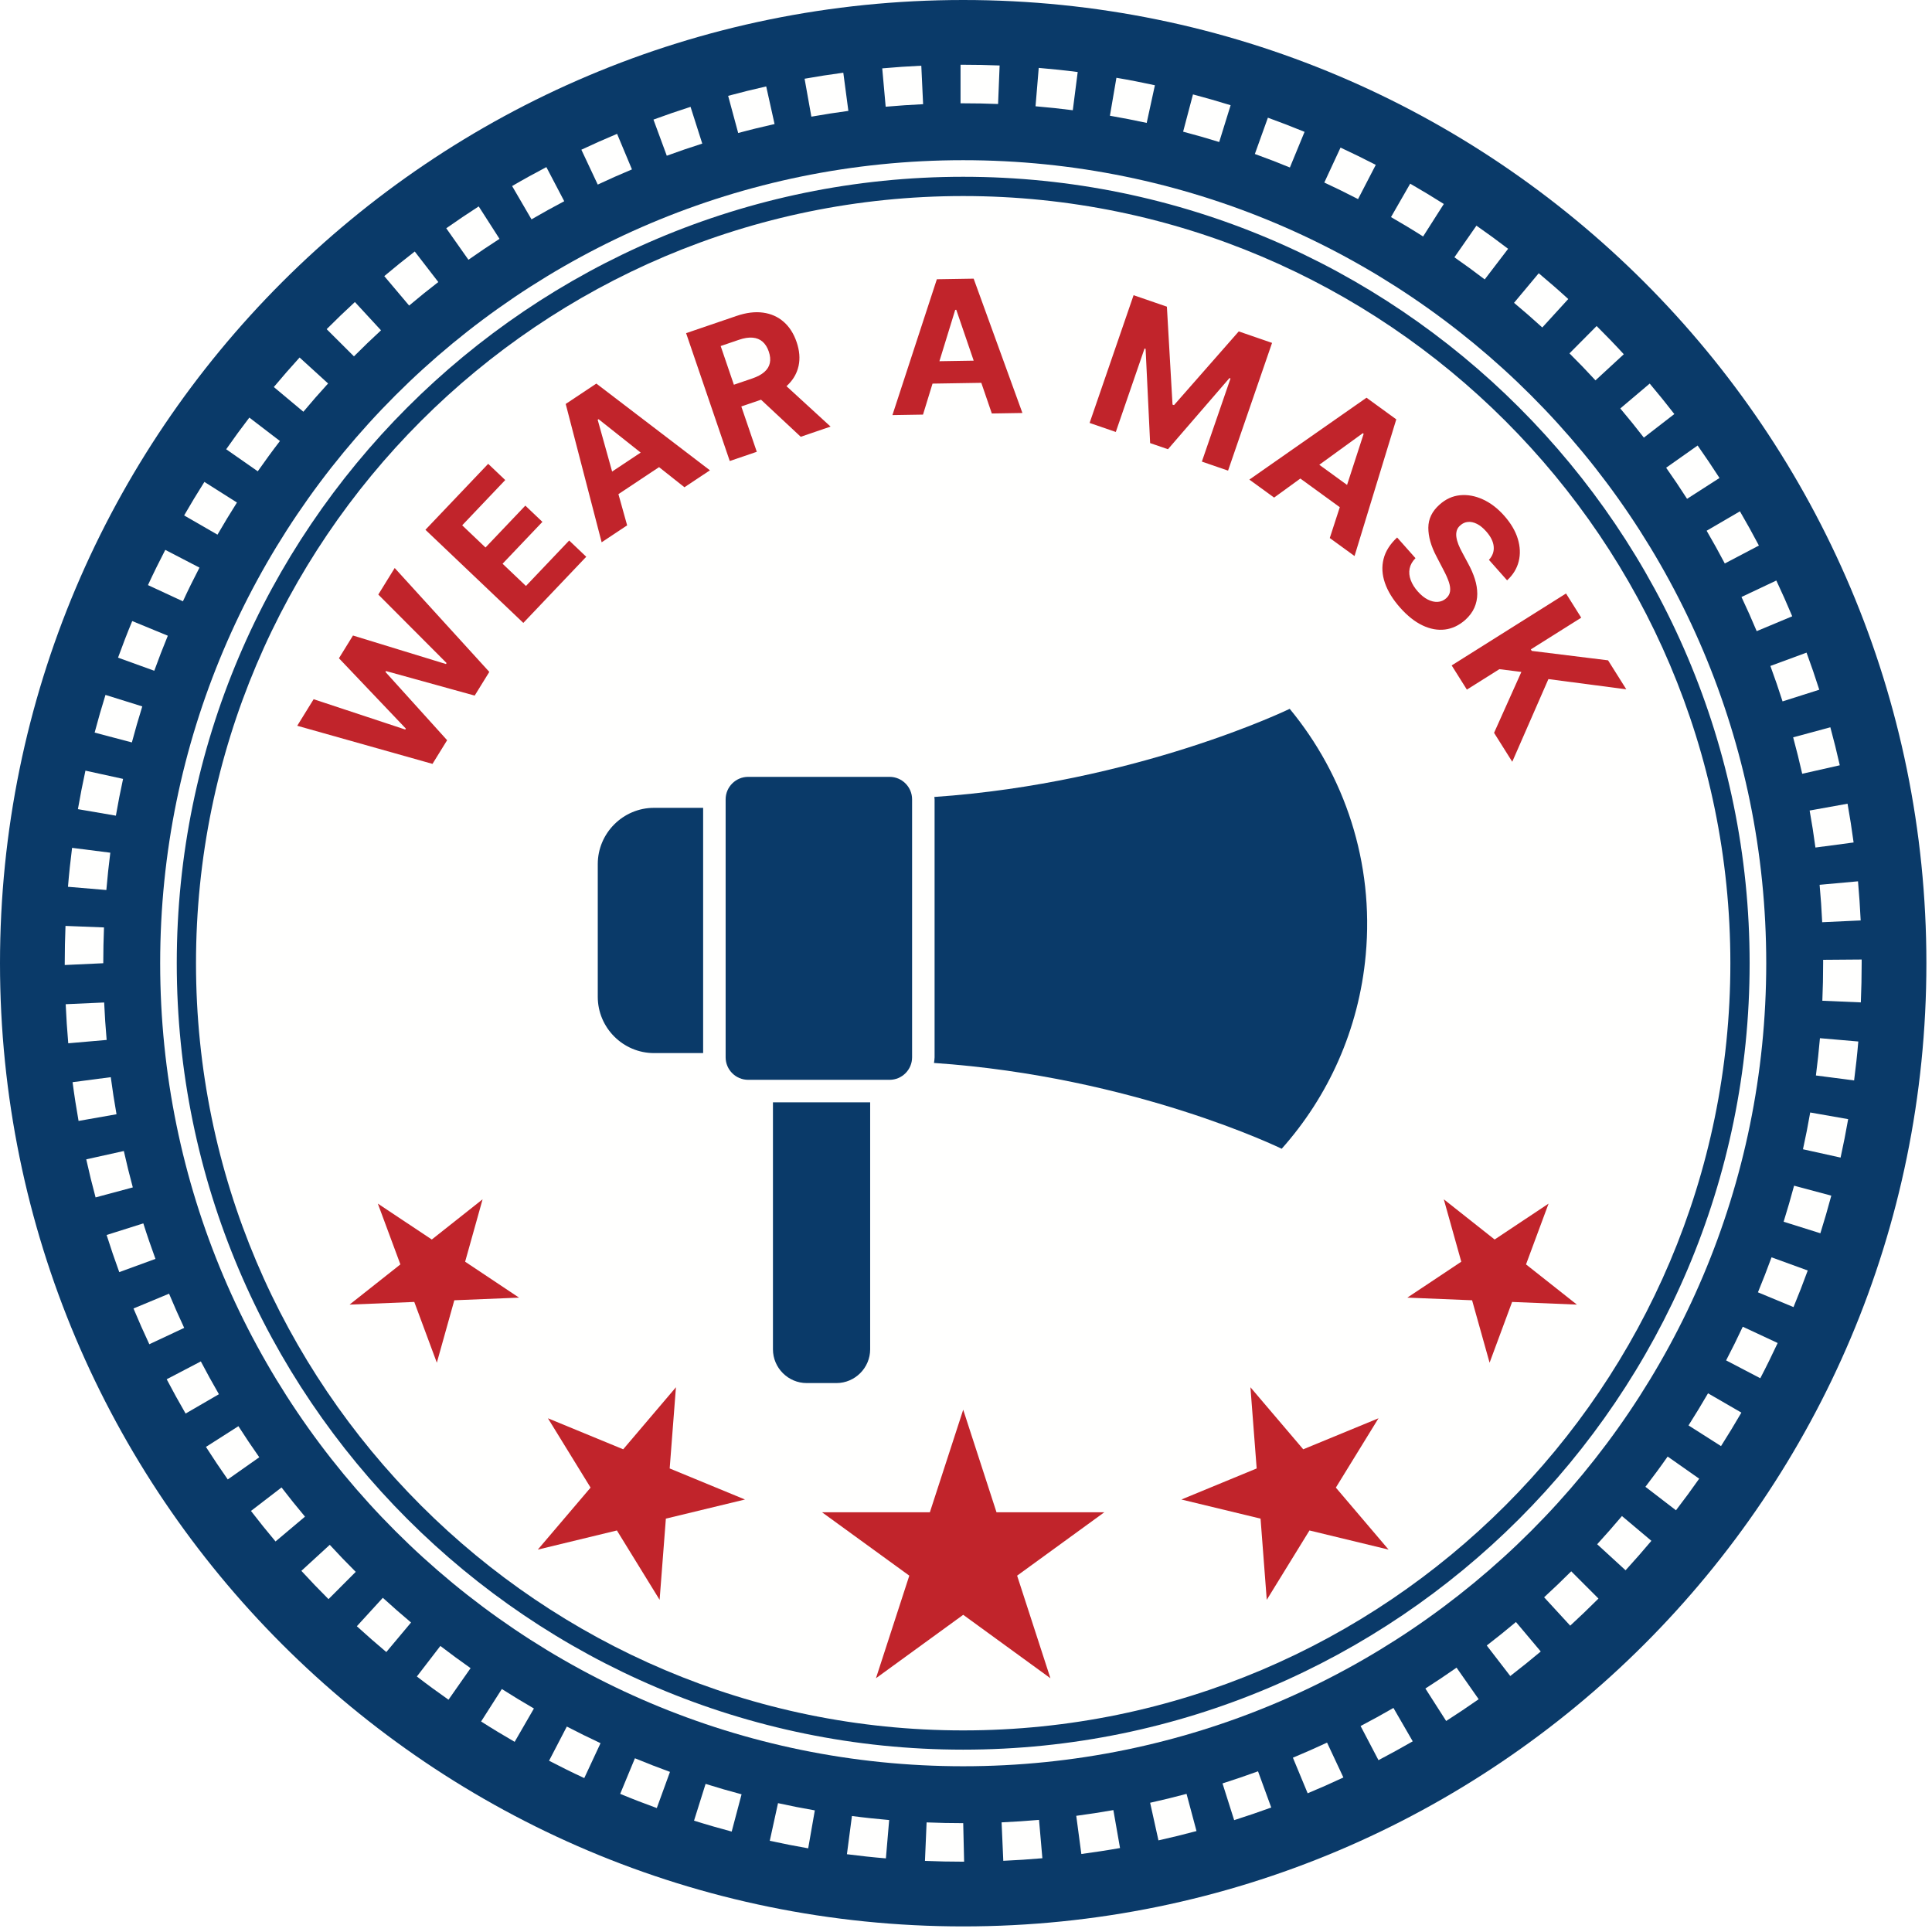
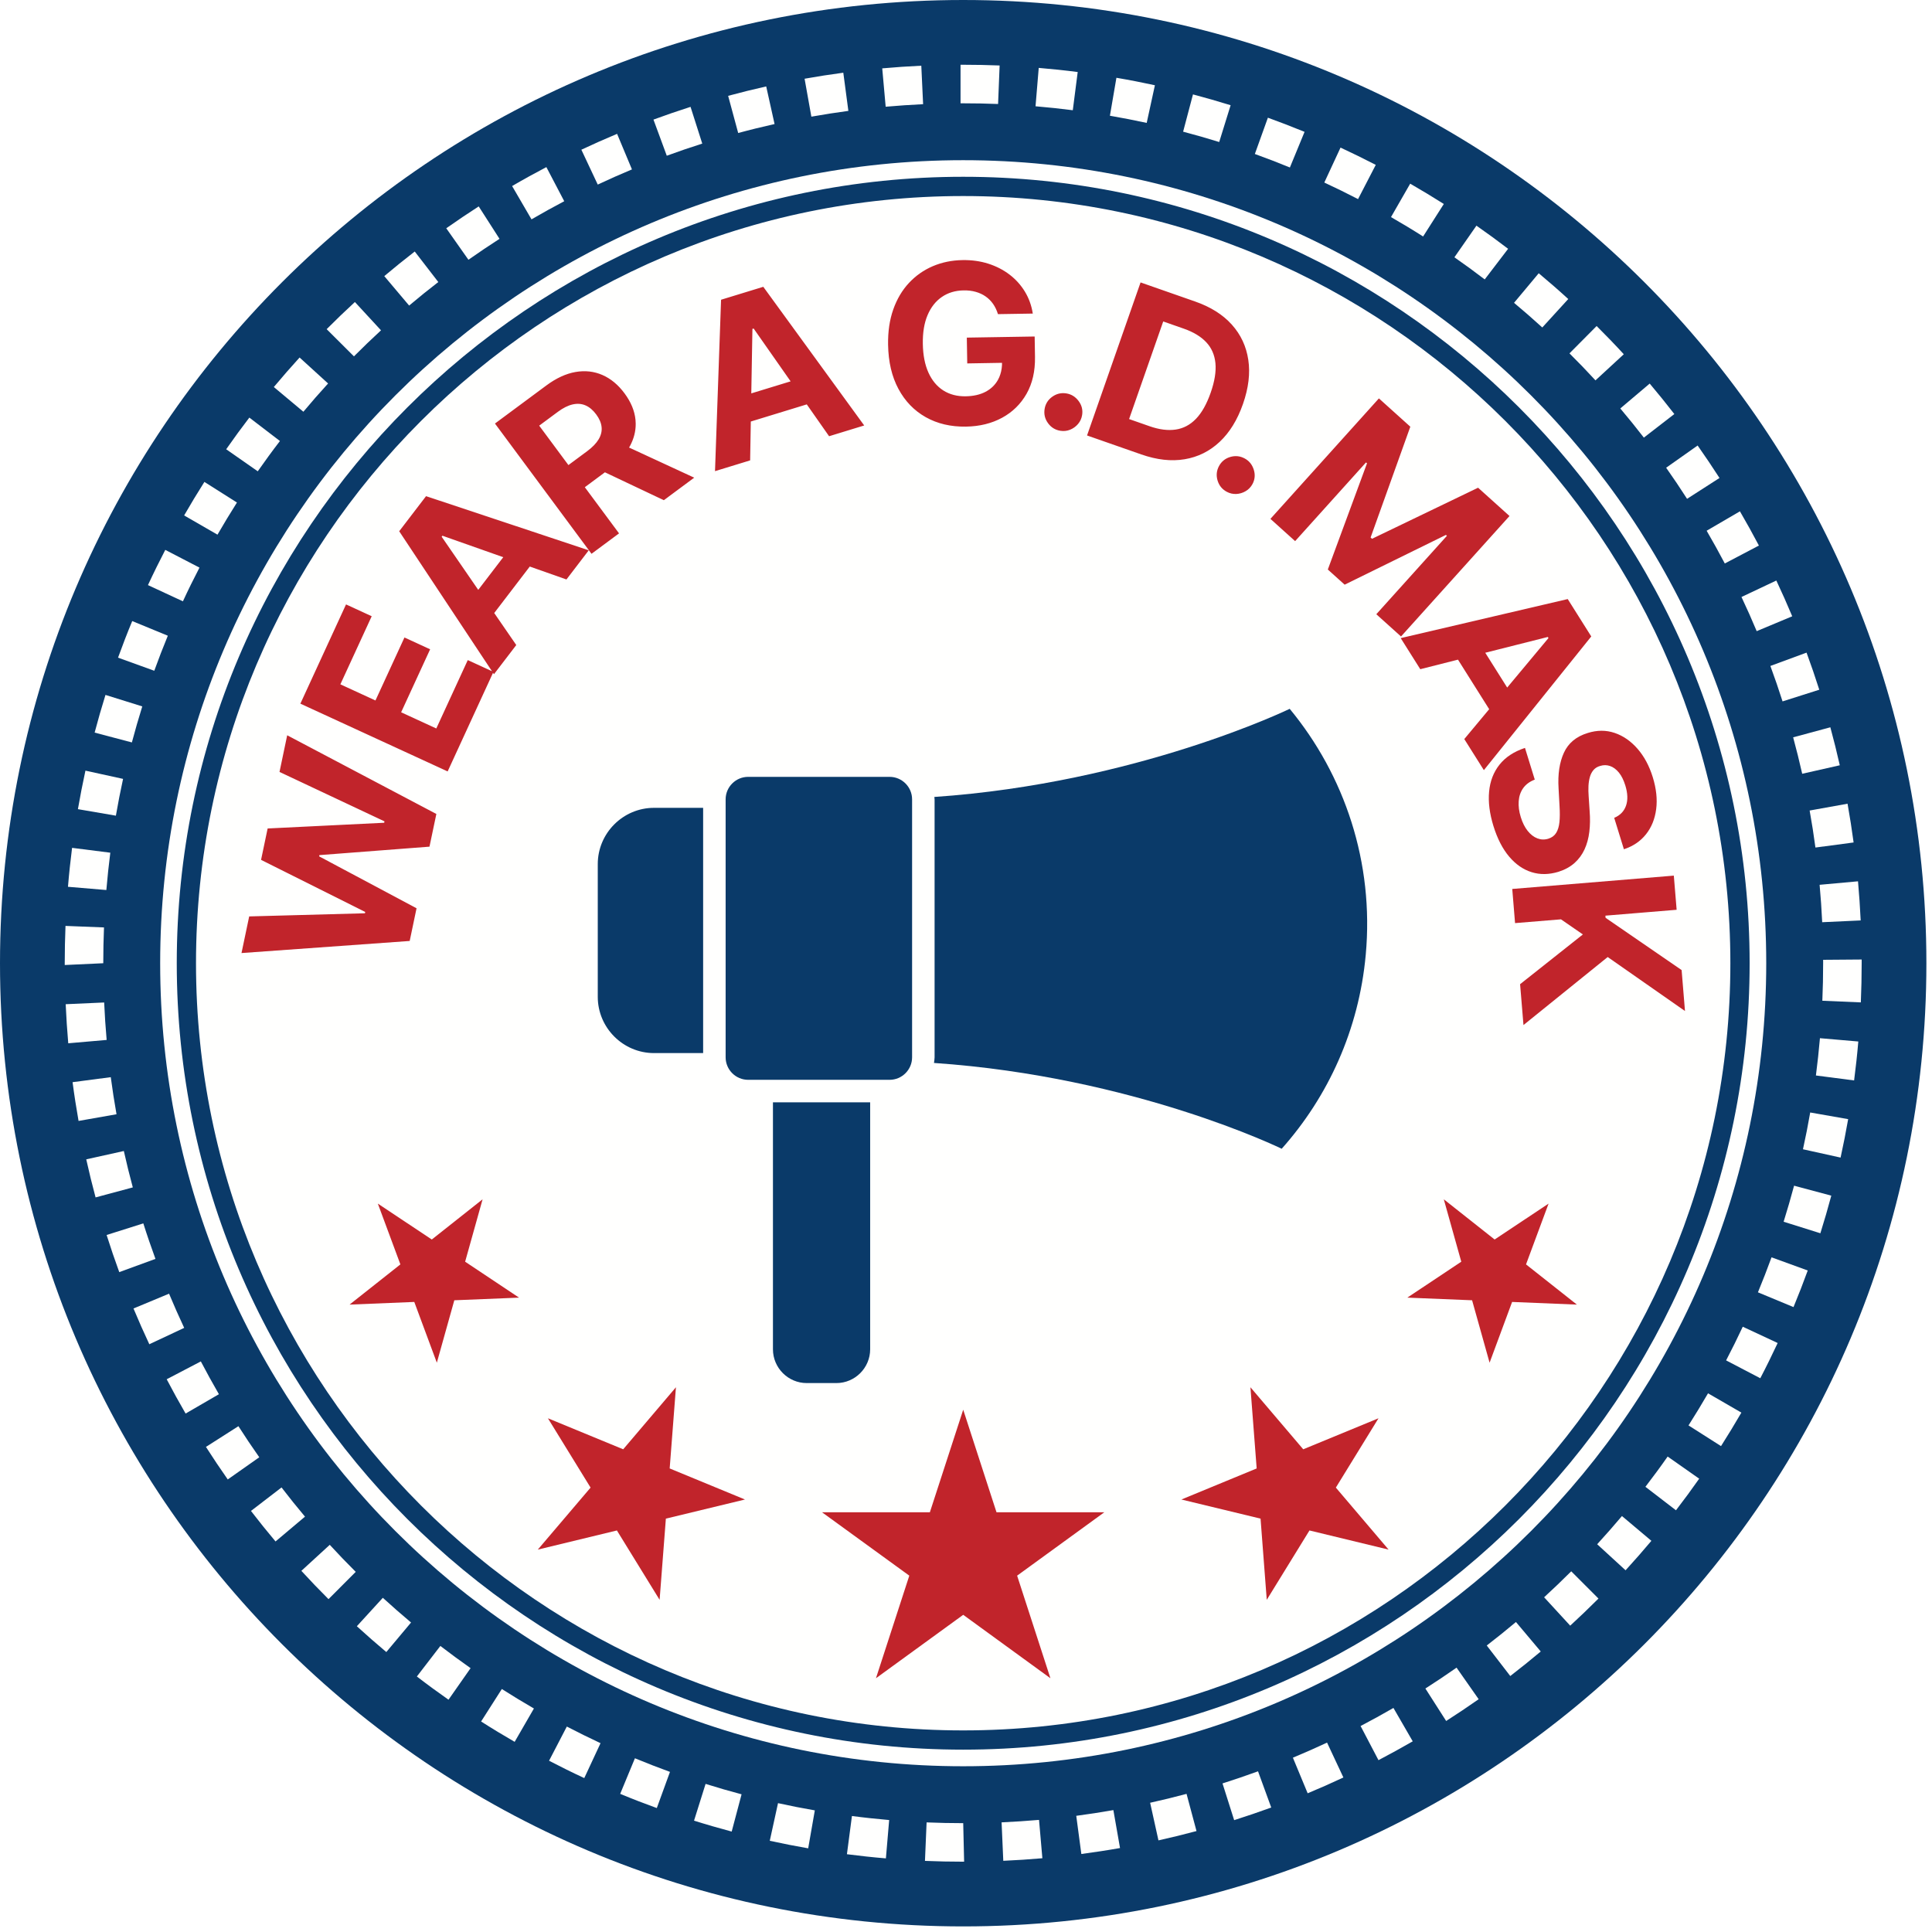
<svg xmlns="http://www.w3.org/2000/svg" width="104px" height="104px" viewBox="0 0 104 104" version="1.1">
  <g id="Page-1" stroke="none" stroke-width="1" fill="none" fill-rule="evenodd">
    <g id="pin4" transform="translate(0, 0)">
-       <path d="M103.698,51.851 C103.698,80.484 80.486,103.699 51.85,103.699 C23.215,103.699 4.97379915e-14,80.484 4.97379915e-14,51.851 C4.97379915e-14,23.214 23.215,-2.13162821e-14 51.85,-2.13162821e-14 C80.486,-2.13162821e-14 103.698,23.214 103.698,51.851" id="Fill-225" fill="#0A3A69" />
-       <path d="M95.077,51.851 C95.077,75.723 75.724,95.078 51.848,95.078 C27.976,95.078 8.622,75.723 8.622,51.851 C8.622,27.976 27.976,8.623 51.848,8.623 C75.724,8.623 95.077,27.976 95.077,51.851" id="Fill-226" fill="#FFFFFE" />
+       <path d="M103.698,51.851 C103.698,80.484 80.486,103.699 51.85,103.699 C23.215,103.699 0,80.484 0,51.851 C0,23.214 23.215,0 51.85,0 C80.486,0 103.698,23.214 103.698,51.851" id="Fill-225" fill="#0A3A69" />
+       <path d="M51.848,95.078 C27.976,95.078 8.622,75.723 8.622,51.851 C8.622,27.976 27.976,8.623 51.848,8.623 C75.724,8.623 95.077,27.976 95.077,51.851 C95.077,75.723 75.724,95.078 51.848,95.078 Z" id="Fill-226" fill="#FFFFFE" />
      <path d="M35.206,43.486 C33.54,43.486 32.178,44.848 32.178,46.514 L32.178,53.659 C32.178,55.325 33.54,56.688 35.206,56.688 L37.85,56.688 L37.85,43.486 L35.206,43.486" id="Fill-227" fill="#0A3A69" />
      <path d="M41.608,72.633 C41.608,73.633 42.426,74.451 43.424,74.451 L45.024,74.451 C46.023,74.451 46.841,73.633 46.841,72.633 L46.841,59.338 L41.608,59.338 L41.608,72.633" id="Fill-228" fill="#0A3A69" />
      <path d="M49.098,43.029 C49.098,42.361 48.553,41.818 47.886,41.818 L40.275,41.818 C39.606,41.818 39.061,42.361 39.061,43.029 L39.061,56.916 C39.061,57.584 39.606,58.127 40.275,58.127 L47.886,58.127 C48.553,58.127 49.098,57.584 49.098,56.916 L49.098,43.029" id="Fill-229" fill="#0A3A69" />
      <path d="M69.425,38.156 C69.399,38.17 61.169,42.154 50.296,42.9 C50.296,42.943 50.309,42.984 50.309,43.029 L50.309,56.916 C50.309,57.02 50.289,57.119 50.276,57.219 C61.069,57.957 68.994,61.838 68.994,61.838 C71.493,59.033 73.15,55.431 73.518,51.4 C73.975,46.422 72.376,41.729 69.425,38.156" id="Fill-230" fill="#0A3A69" />
      <polyline id="Fill-231" fill="#C1242B" points="51.85 75.885 53.642 81.406 59.446 81.406 54.752 84.818 56.544 90.34 51.85 86.926 47.153 90.34 48.948 84.818 44.25 81.406 50.055 81.406 51.85 75.885" />
      <polyline id="Fill-232" fill="#C1242B" points="67.311 74.676 70.153 78.016 74.205 76.346 71.909 80.078 74.748 83.416 70.489 82.385 68.19 86.119 67.856 81.748 63.595 80.719 67.647 79.047 67.311 74.676" />
      <polyline id="Fill-233" fill="#C1242B" points="36.386 74.676 33.547 78.016 29.495 76.346 31.791 80.078 28.95 83.416 33.208 82.385 35.507 86.119 35.844 81.748 40.102 80.719 36.049 79.047 36.386 74.676" />
      <polyline id="Fill-234" fill="#C1242B" points="25.978 64.559 23.244 66.723 20.339 64.791 21.553 68.063 18.817 70.227 22.301 70.084 23.515 73.355 24.456 69.994 27.94 69.852 25.038 67.918 25.978 64.559" />
      <polyline id="Fill-235" fill="#C1242B" points="77.72 64.559 80.456 66.723 83.36 64.791 82.146 68.063 84.884 70.227 81.397 70.084 80.185 73.355 79.243 69.994 75.757 69.852 78.661 67.918 77.72 64.559" />
      <path d="M53.727,5.598 C53.105,5.573 52.479,5.561 51.85,5.561 L51.706,5.561 L51.706,3.486 L51.85,3.486 C52.506,3.486 53.16,3.499 53.81,3.525 L53.727,5.598 Z M47.676,5.745 L47.491,3.68 C48.188,3.617 48.889,3.57 49.594,3.537 L49.691,5.608 C49.016,5.641 48.342,5.686 47.676,5.745 Z M57.749,5.934 C57.085,5.85 56.416,5.777 55.743,5.721 L55.915,3.655 C56.619,3.714 57.318,3.787 58.013,3.877 L57.749,5.934 Z M43.676,6.28 L43.311,4.238 C44,4.115 44.696,4.007 45.395,3.914 L45.668,5.969 C45,6.059 44.335,6.162 43.676,6.28 Z M61.727,6.616 C61.072,6.473 60.412,6.346 59.747,6.23 L60.097,4.187 C60.794,4.305 61.483,4.44 62.169,4.589 L61.727,6.616 Z M39.737,7.16 L39.196,5.159 C39.873,4.976 40.556,4.807 41.245,4.652 L41.695,6.678 C41.038,6.824 40.384,6.984 39.737,7.16 Z M65.63,7.645 C64.987,7.445 64.341,7.26 63.688,7.088 L64.218,5.082 C64.899,5.262 65.575,5.457 66.245,5.664 L65.63,7.645 Z M35.893,8.383 L35.176,6.438 C35.835,6.195 36.5,5.967 37.172,5.752 L37.803,7.73 C37.161,7.934 36.523,8.151 35.893,8.383 Z M69.435,9.016 C68.811,8.76 68.183,8.518 67.549,8.289 L68.251,6.336 C68.916,6.577 69.573,6.83 70.225,7.098 L69.435,9.016 Z M32.177,9.936 L31.295,8.059 C31.928,7.761 32.569,7.477 33.218,7.205 L34.018,9.119 C33.398,9.378 32.784,9.65 32.177,9.936 Z M73.104,10.718 C72.507,10.408 71.901,10.111 71.288,9.826 L72.161,7.945 C72.802,8.242 73.433,8.553 74.058,8.875 L73.104,10.718 Z M28.611,11.808 L27.567,10.015 C28.172,9.662 28.788,9.322 29.411,8.995 L30.373,10.832 C29.778,11.145 29.191,11.469 28.611,11.808 Z M76.606,12.73 C76.04,12.369 75.463,12.022 74.878,11.686 L75.911,9.887 C76.522,10.238 77.126,10.604 77.721,10.98 L76.606,12.73 Z M25.216,13.983 L24.022,12.288 C24.595,11.885 25.178,11.491 25.769,11.111 L26.889,12.857 C26.324,13.221 25.766,13.596 25.216,13.983 Z M79.923,15.041 C79.388,14.632 78.843,14.234 78.291,13.85 L79.477,12.147 C80.054,12.55 80.623,12.965 81.182,13.393 L79.923,15.041 Z M22.024,16.449 L20.686,14.863 C21.223,14.41 21.77,13.969 22.326,13.539 L23.594,15.182 C23.061,15.592 22.538,16.015 22.024,16.449 Z M83.022,17.628 C82.525,17.176 82.018,16.732 81.501,16.301 L82.83,14.709 C83.37,15.16 83.9,15.621 84.42,16.097 L83.022,17.628 Z M19.053,19.183 L17.584,17.719 C18.081,17.221 18.586,16.734 19.104,16.258 L20.51,17.781 C20.014,18.238 19.529,18.705 19.053,19.183 Z M85.885,20.475 C85.429,19.98 84.962,19.494 84.485,19.022 L85.947,17.55 C86.446,18.047 86.935,18.551 87.409,19.069 L85.885,20.475 Z M16.331,22.164 L14.74,20.834 C15.191,20.295 15.654,19.765 16.127,19.245 L17.661,20.643 C17.206,21.141 16.762,21.647 16.331,22.164 Z M88.489,23.557 C88.077,23.023 87.655,22.502 87.221,21.987 L88.804,20.648 C89.257,21.186 89.7,21.732 90.13,22.288 L88.489,23.557 Z M13.875,25.37 L12.176,24.184 C12.579,23.605 12.995,23.037 13.422,22.479 L15.069,23.74 C14.659,24.273 14.262,24.818 13.875,25.37 Z M90.815,26.852 C90.452,26.284 90.076,25.727 89.689,25.178 L91.384,23.982 C91.788,24.557 92.181,25.139 92.561,25.73 L90.815,26.852 Z M11.707,28.781 L9.912,27.746 C10.262,27.136 10.627,26.535 11.003,25.941 L12.755,27.051 C12.395,27.62 12.045,28.197 11.707,28.781 Z M92.846,30.332 C92.532,29.736 92.206,29.148 91.869,28.57 L93.661,27.525 C94.015,28.131 94.354,28.745 94.682,29.367 L92.846,30.332 Z M9.846,32.369 L7.965,31.496 C8.262,30.855 8.573,30.225 8.897,29.6 L10.738,30.555 C10.428,31.151 10.129,31.757 9.846,32.369 Z M94.563,33.975 C94.303,33.354 94.03,32.741 93.744,32.136 L95.62,31.25 C95.919,31.885 96.204,32.525 96.476,33.175 L94.563,33.975 Z M8.305,36.107 L6.354,35.402 C6.594,34.738 6.848,34.081 7.118,33.432 L9.034,34.221 C8.778,34.843 8.535,35.472 8.305,36.107 Z M95.955,37.756 C95.751,37.113 95.532,36.479 95.3,35.848 L97.247,35.131 C97.489,35.789 97.718,36.456 97.932,37.128 L95.955,37.756 Z M7.099,39.965 L5.094,39.436 C5.275,38.754 5.469,38.078 5.678,37.408 L7.659,38.026 C7.459,38.668 7.272,39.314 7.099,39.965 Z M97.013,41.652 C96.864,40.992 96.702,40.34 96.526,39.691 L98.528,39.15 C98.712,39.826 98.882,40.508 99.036,41.195 L97.013,41.652 Z M6.238,43.908 L4.194,43.557 C4.315,42.859 4.45,42.17 4.599,41.484 L6.625,41.928 C6.482,42.582 6.353,43.242 6.238,43.908 Z M97.725,45.623 C97.636,44.953 97.532,44.289 97.413,43.631 L99.454,43.264 C99.577,43.953 99.686,44.648 99.78,45.35 L97.725,45.623 Z M5.725,47.91 L3.659,47.736 C3.717,47.031 3.792,46.334 3.88,45.64 L5.938,45.901 C5.853,46.566 5.782,47.236 5.725,47.91 Z M98.089,49.643 C98.058,48.967 98.011,48.296 97.95,47.629 L100.017,47.441 C100.079,48.141 100.127,48.842 100.161,49.547 L98.089,49.643 Z M3.485,51.947 L3.485,51.851 C3.485,51.178 3.499,50.507 3.526,49.842 L5.598,49.924 C5.573,50.563 5.559,51.205 5.559,51.851 L3.485,51.947 Z M100.169,53.959 L98.097,53.87 C98.126,53.201 98.14,52.527 98.14,51.851 L98.14,51.667 L100.214,51.651 L100.214,51.851 C100.214,52.558 100.198,53.26 100.169,53.959 Z M3.674,56.16 C3.614,55.464 3.567,54.763 3.536,54.057 L5.607,53.964 C5.637,54.64 5.682,55.312 5.741,55.98 L3.674,56.16 Z M99.807,58.16 L97.751,57.893 C97.837,57.229 97.909,56.559 97.968,55.886 L100.033,56.064 C99.974,56.768 99.897,57.465 99.807,58.16 Z M4.229,60.34 C4.107,59.65 3.998,58.955 3.907,58.254 L5.963,57.984 C6.051,58.654 6.155,59.318 6.272,59.98 L4.229,60.34 Z M99.079,62.313 L97.054,61.865 C97.198,61.211 97.329,60.551 97.444,59.885 L99.487,60.244 C99.366,60.938 99.229,61.629 99.079,62.313 Z M5.145,64.457 C4.963,63.781 4.795,63.098 4.643,62.408 L6.666,61.959 C6.813,62.617 6.974,63.27 7.149,63.918 L5.145,64.457 Z M97.991,66.387 L96.013,65.766 C96.214,65.123 96.401,64.477 96.576,63.826 L98.579,64.363 C98.397,65.043 98.201,65.717 97.991,66.387 Z M6.42,68.479 C6.178,67.818 5.952,67.152 5.739,66.48 L7.715,65.855 C7.918,66.498 8.137,67.133 8.368,67.766 L6.42,68.479 Z M96.545,70.361 L94.63,69.566 C94.886,68.945 95.132,68.316 95.362,67.682 L97.311,68.391 C97.069,69.055 96.814,69.711 96.545,70.361 Z M8.038,72.361 C7.741,71.727 7.456,71.084 7.186,70.436 L9.1,69.639 C9.359,70.26 9.631,70.873 9.915,71.48 L8.038,72.361 Z M94.757,74.191 L92.917,73.23 C93.229,72.633 93.528,72.029 93.813,71.418 L95.692,72.295 C95.393,72.934 95.083,73.566 94.757,74.191 Z M9.991,76.092 C9.639,75.484 9.299,74.869 8.973,74.246 L10.811,73.285 C11.123,73.881 11.448,74.469 11.784,75.051 L9.991,76.092 Z M92.643,77.844 L90.893,76.73 C91.256,76.16 91.606,75.584 91.944,75.002 L93.739,76.041 C93.386,76.65 93.02,77.25 92.643,77.844 Z M12.26,79.639 C11.857,79.063 11.465,78.48 11.086,77.887 L12.834,76.772 C13.196,77.338 13.571,77.897 13.957,78.445 L12.26,79.639 Z M90.218,81.299 L88.573,80.035 C88.983,79.502 89.384,78.959 89.77,78.406 L91.468,79.598 C91.063,80.174 90.646,80.742 90.218,81.299 Z M14.832,82.977 C14.379,82.439 13.938,81.891 13.51,81.334 L15.155,80.07 C15.565,80.604 15.986,81.127 16.418,81.641 L14.832,82.977 Z M87.505,84.529 L85.976,83.127 C86.431,82.631 86.874,82.125 87.31,81.609 L88.895,82.943 C88.443,83.48 87.979,84.01 87.505,84.529 Z M17.684,86.082 C17.186,85.586 16.699,85.078 16.223,84.559 L17.751,83.158 C18.207,83.654 18.672,84.139 19.149,84.613 L17.684,86.082 Z M84.525,87.51 L83.12,85.982 C83.616,85.527 84.103,85.061 84.58,84.584 L86.046,86.051 C85.55,86.547 85.042,87.033 84.525,87.51 Z M20.795,88.93 C20.256,88.477 19.727,88.014 19.209,87.541 L20.608,86.01 C21.104,86.463 21.612,86.908 22.127,87.34 L20.795,88.93 Z M81.298,90.221 L80.032,88.578 C80.565,88.168 81.089,87.746 81.604,87.313 L82.939,88.9 C82.401,89.352 81.854,89.791 81.298,90.221 Z M24.143,91.496 C23.566,91.092 22.998,90.676 22.44,90.246 L23.705,88.602 C24.239,89.012 24.782,89.41 25.332,89.797 L24.143,91.496 Z M77.847,92.641 L76.729,90.893 C77.298,90.529 77.856,90.156 78.407,89.77 L79.597,91.469 C79.022,91.871 78.44,92.262 77.847,92.641 Z M27.704,93.764 C27.094,93.412 26.491,93.047 25.898,92.668 L27.014,90.92 C27.581,91.281 28.157,91.631 28.741,91.969 L27.704,93.764 Z M74.204,94.75 L73.241,92.912 C73.838,92.6 74.428,92.275 75.009,91.939 L76.048,93.736 C75.44,94.086 74.825,94.424 74.204,94.75 Z M31.451,95.715 C30.811,95.418 30.18,95.105 29.556,94.781 L30.512,92.941 C31.11,93.252 31.714,93.549 32.327,93.836 L31.451,95.715 Z M70.392,96.533 L69.597,94.617 C70.217,94.359 70.83,94.088 71.436,93.805 L72.315,95.682 C71.682,95.98 71.04,96.264 70.392,96.533 Z M35.356,97.328 C34.692,97.088 34.036,96.834 33.385,96.564 L34.178,94.648 C34.8,94.906 35.429,95.15 36.065,95.381 L35.356,97.328 Z M66.435,97.979 L65.808,96.002 C66.451,95.797 67.089,95.58 67.72,95.35 L68.431,97.299 C67.771,97.539 67.106,97.766 66.435,97.979 Z M39.387,98.594 C38.706,98.412 38.03,98.217 37.36,98.006 L37.982,96.027 C38.622,96.229 39.268,96.416 39.919,96.588 L39.387,98.594 Z M62.36,99.068 L61.912,97.043 C62.571,96.898 63.225,96.738 63.872,96.564 L64.408,98.566 C63.731,98.748 63.048,98.916 62.36,99.068 Z M43.505,99.496 C42.811,99.375 42.122,99.24 41.437,99.09 L41.881,97.064 C42.536,97.209 43.196,97.338 43.862,97.453 L43.505,99.496 Z M58.209,99.801 L57.935,97.746 C58.606,97.656 59.272,97.555 59.933,97.438 L60.291,99.48 C59.602,99.602 58.908,99.707 58.209,99.801 Z M47.688,100.037 C46.985,99.979 46.285,99.902 45.59,99.813 L45.86,97.756 C46.524,97.844 47.192,97.914 47.864,97.973 L47.688,100.037 Z M54.007,100.168 L53.916,98.098 C54.591,98.066 55.263,98.023 55.931,97.965 L56.111,100.029 C55.413,100.09 54.712,100.137 54.007,100.168 Z M51.899,100.215 L51.85,100.215 C51.161,100.215 50.474,100.201 49.791,100.172 L49.879,98.1 C50.533,98.127 51.19,98.141 51.85,98.141 L51.899,100.215 L51.899,100.215 Z" id="Fill-241" fill="#FFFFFE" />
      <path d="M51.848,10.553 C29.078,10.553 10.551,29.078 10.551,51.851 C10.551,74.621 29.078,93.148 51.848,93.148 C74.62,93.148 93.146,74.621 93.146,51.851 C93.146,29.078 74.62,10.553 51.848,10.553 Z M51.848,94.184 C28.506,94.184 9.515,75.193 9.515,51.851 C9.515,28.508 28.506,9.516 51.848,9.516 C75.192,9.516 94.183,28.508 94.183,51.851 C94.183,75.193 75.192,94.184 51.848,94.184 L51.848,94.184 Z" id="Fill-242" fill="#0A3A69" />
-       <path d="M24.069,39.846 L20.749,36.171 L20.779,36.123 L25.552,37.444 L26.34,36.169 L21.247,30.576 L20.364,32.005 L24.039,35.691 L24.006,35.745 L19.001,34.21 L18.245,35.434 L21.846,39.22 L21.815,39.271 L16.883,37.639 L16,39.068 L23.281,41.12 L24.069,39.846 Z M31.558,29.97 L30.639,29.096 L28.312,31.543 L27.054,30.346 L29.198,28.092 L28.279,27.218 L26.135,29.472 L24.88,28.278 L27.197,25.841 L26.279,24.968 L22.901,28.518 L28.171,33.531 L31.558,29.97 Z M33.759,28.28 L33.29,26.6 L35.477,25.146 L36.844,26.229 L38.216,25.317 L32.102,20.648 L30.452,21.745 L32.387,29.192 L33.759,28.28 Z M34.488,24.363 L32.951,25.384 L32.173,22.597 L32.221,22.565 L34.488,24.363 Z M40.738,24.32 L39.905,21.88 L40.967,21.517 L43.104,23.512 L44.71,22.963 L42.336,20.787 L42.391,20.738 C42.66,20.479 42.845,20.186 42.945,19.858 L42.989,19.692 C43.074,19.296 43.038,18.87 42.882,18.413 C42.727,17.958 42.495,17.595 42.186,17.324 C41.877,17.053 41.507,16.888 41.075,16.829 C40.643,16.77 40.168,16.829 39.648,17.007 L39.648,17.007 L36.933,17.934 L39.283,24.817 L40.738,24.32 Z M38.794,18.627 L39.775,18.292 C40.055,18.196 40.302,18.158 40.514,18.176 C40.727,18.195 40.906,18.267 41.05,18.393 C41.194,18.519 41.306,18.696 41.384,18.925 C41.461,19.151 41.48,19.356 41.441,19.539 C41.403,19.722 41.305,19.884 41.147,20.022 C40.989,20.161 40.771,20.278 40.494,20.373 L40.494,20.373 L39.505,20.71 L38.794,18.627 Z M49.686,22.318 L50.198,20.65 L52.824,20.608 L53.39,22.258 L55.037,22.231 L52.412,15 L50.431,15.032 L48.039,22.345 L49.686,22.318 Z M52.414,19.414 L50.569,19.444 L51.42,16.678 L51.477,16.677 L52.414,19.414 Z M60.064,23.253 L61.611,18.76 L61.668,18.78 L61.912,23.852 L62.872,24.182 L66.181,20.353 L66.238,20.373 L64.697,24.848 L66.107,25.334 L68.475,18.458 L66.682,17.84 L63.198,21.808 L63.117,21.78 L62.814,16.508 L61.021,15.891 L58.654,22.767 L60.064,23.253 Z M68.586,26.785 L69.998,25.76 L72.121,27.303 L71.582,28.962 L72.915,29.931 L75.162,22.574 L73.559,21.409 L67.253,25.817 L68.586,26.785 Z M72.512,26.104 L71.018,25.019 L73.36,23.319 L73.406,23.352 L72.512,26.104 Z M75.367,32.708 C75.76,33.151 76.162,33.47 76.575,33.666 C76.988,33.862 77.39,33.935 77.782,33.887 C78.174,33.838 78.537,33.667 78.872,33.373 C79.097,33.17 79.261,32.951 79.365,32.715 C79.469,32.479 79.521,32.231 79.522,31.971 C79.522,31.711 79.479,31.442 79.391,31.165 C79.304,30.889 79.181,30.608 79.024,30.323 L79.024,30.323 L78.707,29.731 C78.629,29.589 78.562,29.448 78.507,29.31 C78.453,29.172 78.416,29.04 78.398,28.914 C78.379,28.788 78.386,28.67 78.419,28.56 C78.451,28.451 78.518,28.355 78.619,28.272 C78.735,28.168 78.87,28.109 79.023,28.096 C79.175,28.082 79.335,28.117 79.502,28.2 C79.669,28.283 79.836,28.418 80.002,28.606 C80.247,28.882 80.382,29.154 80.406,29.42 C80.431,29.687 80.345,29.925 80.15,30.137 L80.15,30.137 L81.127,31.239 C81.447,30.946 81.655,30.607 81.752,30.22 C81.849,29.833 81.832,29.428 81.703,29.003 C81.573,28.579 81.329,28.165 80.971,27.761 C80.619,27.364 80.236,27.071 79.821,26.882 C79.406,26.693 78.997,26.619 78.593,26.659 C78.189,26.699 77.823,26.866 77.495,27.16 C77.092,27.515 76.889,27.931 76.887,28.407 C76.886,28.883 77.032,29.4 77.328,29.958 L77.328,29.958 L77.704,30.682 C77.833,30.923 77.928,31.138 77.992,31.327 C78.055,31.516 78.077,31.683 78.057,31.829 C78.038,31.975 77.967,32.102 77.844,32.21 C77.713,32.326 77.562,32.389 77.39,32.399 C77.219,32.409 77.041,32.367 76.856,32.273 C76.671,32.179 76.492,32.034 76.32,31.839 C76.144,31.641 76.017,31.436 75.939,31.225 C75.861,31.015 75.841,30.809 75.88,30.608 C75.919,30.408 76.024,30.22 76.196,30.046 L76.196,30.046 L75.208,28.933 C74.825,29.289 74.581,29.675 74.477,30.092 C74.373,30.508 74.398,30.938 74.552,31.383 C74.706,31.827 74.977,32.269 75.367,32.708 Z M78.962,37.122 L80.712,36.022 L81.896,36.17 L80.426,39.449 L81.405,41.006 L83.351,36.556 L87.544,37.106 L86.563,35.546 L82.455,35.038 L82.404,34.957 L85.118,33.25 L84.3,31.948 L78.144,35.82 L78.962,37.122 Z" id="WEARAMASK" fill="#C1242B" fill-rule="nonzero" />
+       <path d="M22.423,48.892 L17.18,46.098 L17.194,46.031 L23.119,45.576 L23.489,43.816 L15.46,39.58 L15.046,41.553 L20.697,44.214 L20.681,44.289 L14.407,44.597 L14.053,46.286 L19.66,49.091 L19.645,49.162 L13.414,49.331 L13,51.303 L22.054,50.652 L22.423,48.892 Z M26.562,36.168 L25.18,35.533 L23.486,39.214 L21.593,38.343 L23.154,34.952 L21.772,34.316 L20.211,37.707 L18.322,36.838 L20.009,33.172 L18.627,32.536 L16.169,37.878 L24.097,41.526 L26.562,36.168 Z M27.791,34.723 L26.604,32.999 L28.518,30.497 L30.492,31.193 L31.693,29.623 L22.934,26.709 L21.489,28.597 L26.59,36.293 L27.791,34.723 Z M27.09,29.994 L25.744,31.753 L23.775,28.892 L23.816,28.838 L27.09,29.994 Z M33.323,28.712 L31.481,26.227 L32.563,25.424 L35.734,26.926 L37.37,25.713 L33.862,24.091 L33.908,24.015 C34.12,23.621 34.224,23.218 34.22,22.807 L34.209,22.6 C34.162,22.117 33.966,21.643 33.621,21.177 C33.278,20.714 32.88,20.383 32.428,20.186 C31.976,19.989 31.492,19.935 30.977,20.025 C30.462,20.115 29.94,20.357 29.411,20.749 L29.411,20.749 L26.644,22.799 L31.841,29.811 L33.323,28.712 Z M29.025,22.913 L30.025,22.172 C30.31,21.96 30.578,21.826 30.828,21.77 C31.078,21.714 31.308,21.731 31.519,21.823 C31.73,21.914 31.922,22.076 32.094,22.309 C32.265,22.539 32.362,22.766 32.384,22.99 C32.407,23.214 32.353,23.434 32.224,23.65 C32.094,23.866 31.888,24.079 31.605,24.289 L31.605,24.289 L30.598,25.035 L29.025,22.913 Z M40.38,24.783 L40.416,22.691 L43.429,21.768 L44.63,23.482 L46.52,22.903 L41.088,15.439 L38.815,16.135 L38.489,25.362 L40.38,24.783 Z M42.559,20.528 L40.442,21.176 L40.503,17.704 L40.568,17.684 L42.559,20.528 Z M51.999,22.965 C52.732,22.953 53.38,22.794 53.943,22.488 C54.506,22.182 54.945,21.751 55.26,21.196 C55.575,20.641 55.726,19.98 55.714,19.213 L55.714,19.213 L55.696,18.114 L52.044,18.174 L52.067,19.563 L53.939,19.531 L53.937,19.659 C53.924,19.896 53.874,20.112 53.79,20.306 L53.72,20.448 C53.567,20.723 53.343,20.938 53.049,21.092 C52.754,21.246 52.398,21.326 51.981,21.333 C51.521,21.34 51.12,21.235 50.778,21.018 C50.436,20.8 50.17,20.48 49.978,20.057 C49.787,19.634 49.686,19.118 49.676,18.51 C49.666,17.903 49.751,17.386 49.932,16.961 C50.113,16.537 50.369,16.211 50.702,15.984 C51.035,15.756 51.425,15.639 51.871,15.632 C52.109,15.628 52.328,15.654 52.526,15.711 C52.725,15.767 52.902,15.85 53.059,15.96 C53.216,16.07 53.349,16.204 53.46,16.363 C53.57,16.521 53.657,16.704 53.72,16.91 L53.72,16.91 L55.595,16.88 C55.528,16.449 55.387,16.056 55.171,15.7 C54.955,15.344 54.679,15.038 54.344,14.782 C54.009,14.526 53.627,14.33 53.198,14.193 C52.77,14.057 52.309,13.993 51.814,14.001 C51.238,14.01 50.704,14.12 50.213,14.329 C49.722,14.539 49.294,14.84 48.928,15.232 C48.562,15.625 48.281,16.1 48.084,16.659 C47.887,17.218 47.794,17.851 47.806,18.558 C47.821,19.478 48.006,20.27 48.362,20.933 C48.718,21.597 49.209,22.105 49.834,22.457 C50.459,22.809 51.181,22.978 51.999,22.965 Z M57.081,23.189 C57.263,23.218 57.437,23.199 57.603,23.132 C57.769,23.065 57.912,22.962 58.03,22.824 C58.148,22.686 58.222,22.524 58.251,22.339 C58.295,22.064 58.231,21.812 58.06,21.584 C57.889,21.356 57.669,21.22 57.4,21.177 C57.122,21.133 56.869,21.194 56.64,21.359 C56.411,21.524 56.275,21.744 56.231,22.019 C56.187,22.296 56.248,22.55 56.415,22.779 C56.581,23.008 56.803,23.145 57.081,23.189 Z M61.436,24.462 C62.273,24.755 63.05,24.842 63.767,24.722 C64.484,24.603 65.112,24.292 65.651,23.788 C66.19,23.284 66.61,22.603 66.91,21.745 C67.209,20.89 67.305,20.098 67.196,19.371 C67.088,18.644 66.792,18.012 66.309,17.474 C65.826,16.936 65.17,16.523 64.341,16.233 L64.341,16.233 L61.397,15.203 L58.516,23.441 L61.436,24.462 Z M61.885,22.945 L60.779,22.558 L62.617,17.304 L63.727,17.693 C64.242,17.873 64.643,18.116 64.931,18.421 C65.218,18.726 65.383,19.103 65.427,19.551 C65.47,20 65.385,20.529 65.172,21.137 C64.957,21.751 64.693,22.221 64.379,22.546 C64.065,22.871 63.7,23.064 63.283,23.124 C62.866,23.185 62.4,23.125 61.885,22.945 L61.885,22.945 Z M66.037,26.473 C66.199,26.56 66.37,26.599 66.549,26.591 C66.728,26.582 66.896,26.532 67.053,26.44 C67.21,26.349 67.333,26.221 67.422,26.056 C67.553,25.81 67.576,25.552 67.49,25.28 C67.404,25.008 67.24,24.807 67,24.678 C66.752,24.545 66.493,24.519 66.223,24.599 C65.952,24.68 65.751,24.843 65.619,25.088 C65.486,25.336 65.461,25.595 65.542,25.866 C65.624,26.138 65.789,26.34 66.037,26.473 Z M69.717,29.129 L73.533,24.892 L73.586,24.941 L71.477,30.657 L72.383,31.473 L77.834,28.795 L77.888,28.843 L74.087,33.064 L75.417,34.262 L81.257,27.777 L79.566,26.254 L73.856,29.003 L73.78,28.934 L75.918,22.969 L74.227,21.446 L68.387,27.931 L69.717,29.129 Z M76.454,36.023 L78.484,35.509 L80.163,38.176 L78.823,39.784 L79.877,41.457 L85.658,34.26 L84.391,32.248 L75.4,34.35 L76.454,36.023 Z M81.132,37.012 L79.952,35.138 L83.319,34.288 L83.355,34.346 L81.132,37.012 Z M80.392,44.465 C80.602,45.143 80.884,45.692 81.237,46.11 C81.591,46.529 81.994,46.808 82.447,46.949 C82.899,47.091 83.381,47.084 83.892,46.929 C84.239,46.819 84.527,46.66 84.758,46.454 C84.988,46.247 85.168,46.002 85.298,45.718 C85.427,45.435 85.513,45.12 85.554,44.774 C85.596,44.428 85.602,44.06 85.571,43.671 L85.571,43.671 L85.518,42.867 C85.503,42.673 85.499,42.486 85.508,42.308 C85.517,42.13 85.543,41.967 85.585,41.82 C85.627,41.674 85.694,41.548 85.783,41.445 C85.873,41.341 85.994,41.269 86.145,41.228 C86.324,41.173 86.5,41.176 86.674,41.237 C86.847,41.297 87.004,41.415 87.146,41.588 C87.287,41.761 87.402,41.992 87.491,42.28 C87.622,42.703 87.635,43.066 87.529,43.37 C87.423,43.673 87.212,43.891 86.893,44.025 L86.893,44.025 L87.415,45.715 C87.91,45.553 88.305,45.285 88.603,44.911 C88.901,44.537 89.084,44.085 89.152,43.557 C89.221,43.029 89.16,42.455 88.969,41.836 C88.781,41.228 88.507,40.718 88.148,40.306 C87.788,39.894 87.378,39.609 86.916,39.453 C86.455,39.297 85.972,39.298 85.468,39.457 C84.851,39.645 84.424,39.998 84.186,40.518 C83.948,41.037 83.852,41.675 83.898,42.431 L83.898,42.431 L83.951,43.409 C83.971,43.736 83.97,44.018 83.945,44.256 C83.92,44.494 83.861,44.688 83.768,44.837 C83.674,44.987 83.534,45.09 83.346,45.148 C83.146,45.21 82.949,45.204 82.756,45.13 C82.564,45.056 82.39,44.921 82.235,44.727 C82.08,44.532 81.956,44.286 81.864,43.987 C81.77,43.683 81.732,43.397 81.752,43.128 C81.771,42.859 81.852,42.624 81.994,42.424 C82.136,42.224 82.344,42.071 82.617,41.966 L82.617,41.966 L82.09,40.26 C81.494,40.459 81.037,40.76 80.717,41.164 C80.397,41.568 80.211,42.05 80.159,42.612 C80.106,43.174 80.184,43.791 80.392,44.465 Z M81.556,49.691 L84.028,49.488 L85.207,50.301 L81.827,52.979 L82.009,55.179 L86.543,51.517 L90.703,54.423 L90.522,52.219 L86.428,49.405 L86.419,49.29 L90.254,48.974 L90.102,47.135 L81.405,47.853 L81.556,49.691 Z" id="WEARAG.D.MASK" fill="#C1242B" fill-rule="nonzero" />
    </g>
  </g>
</svg>
